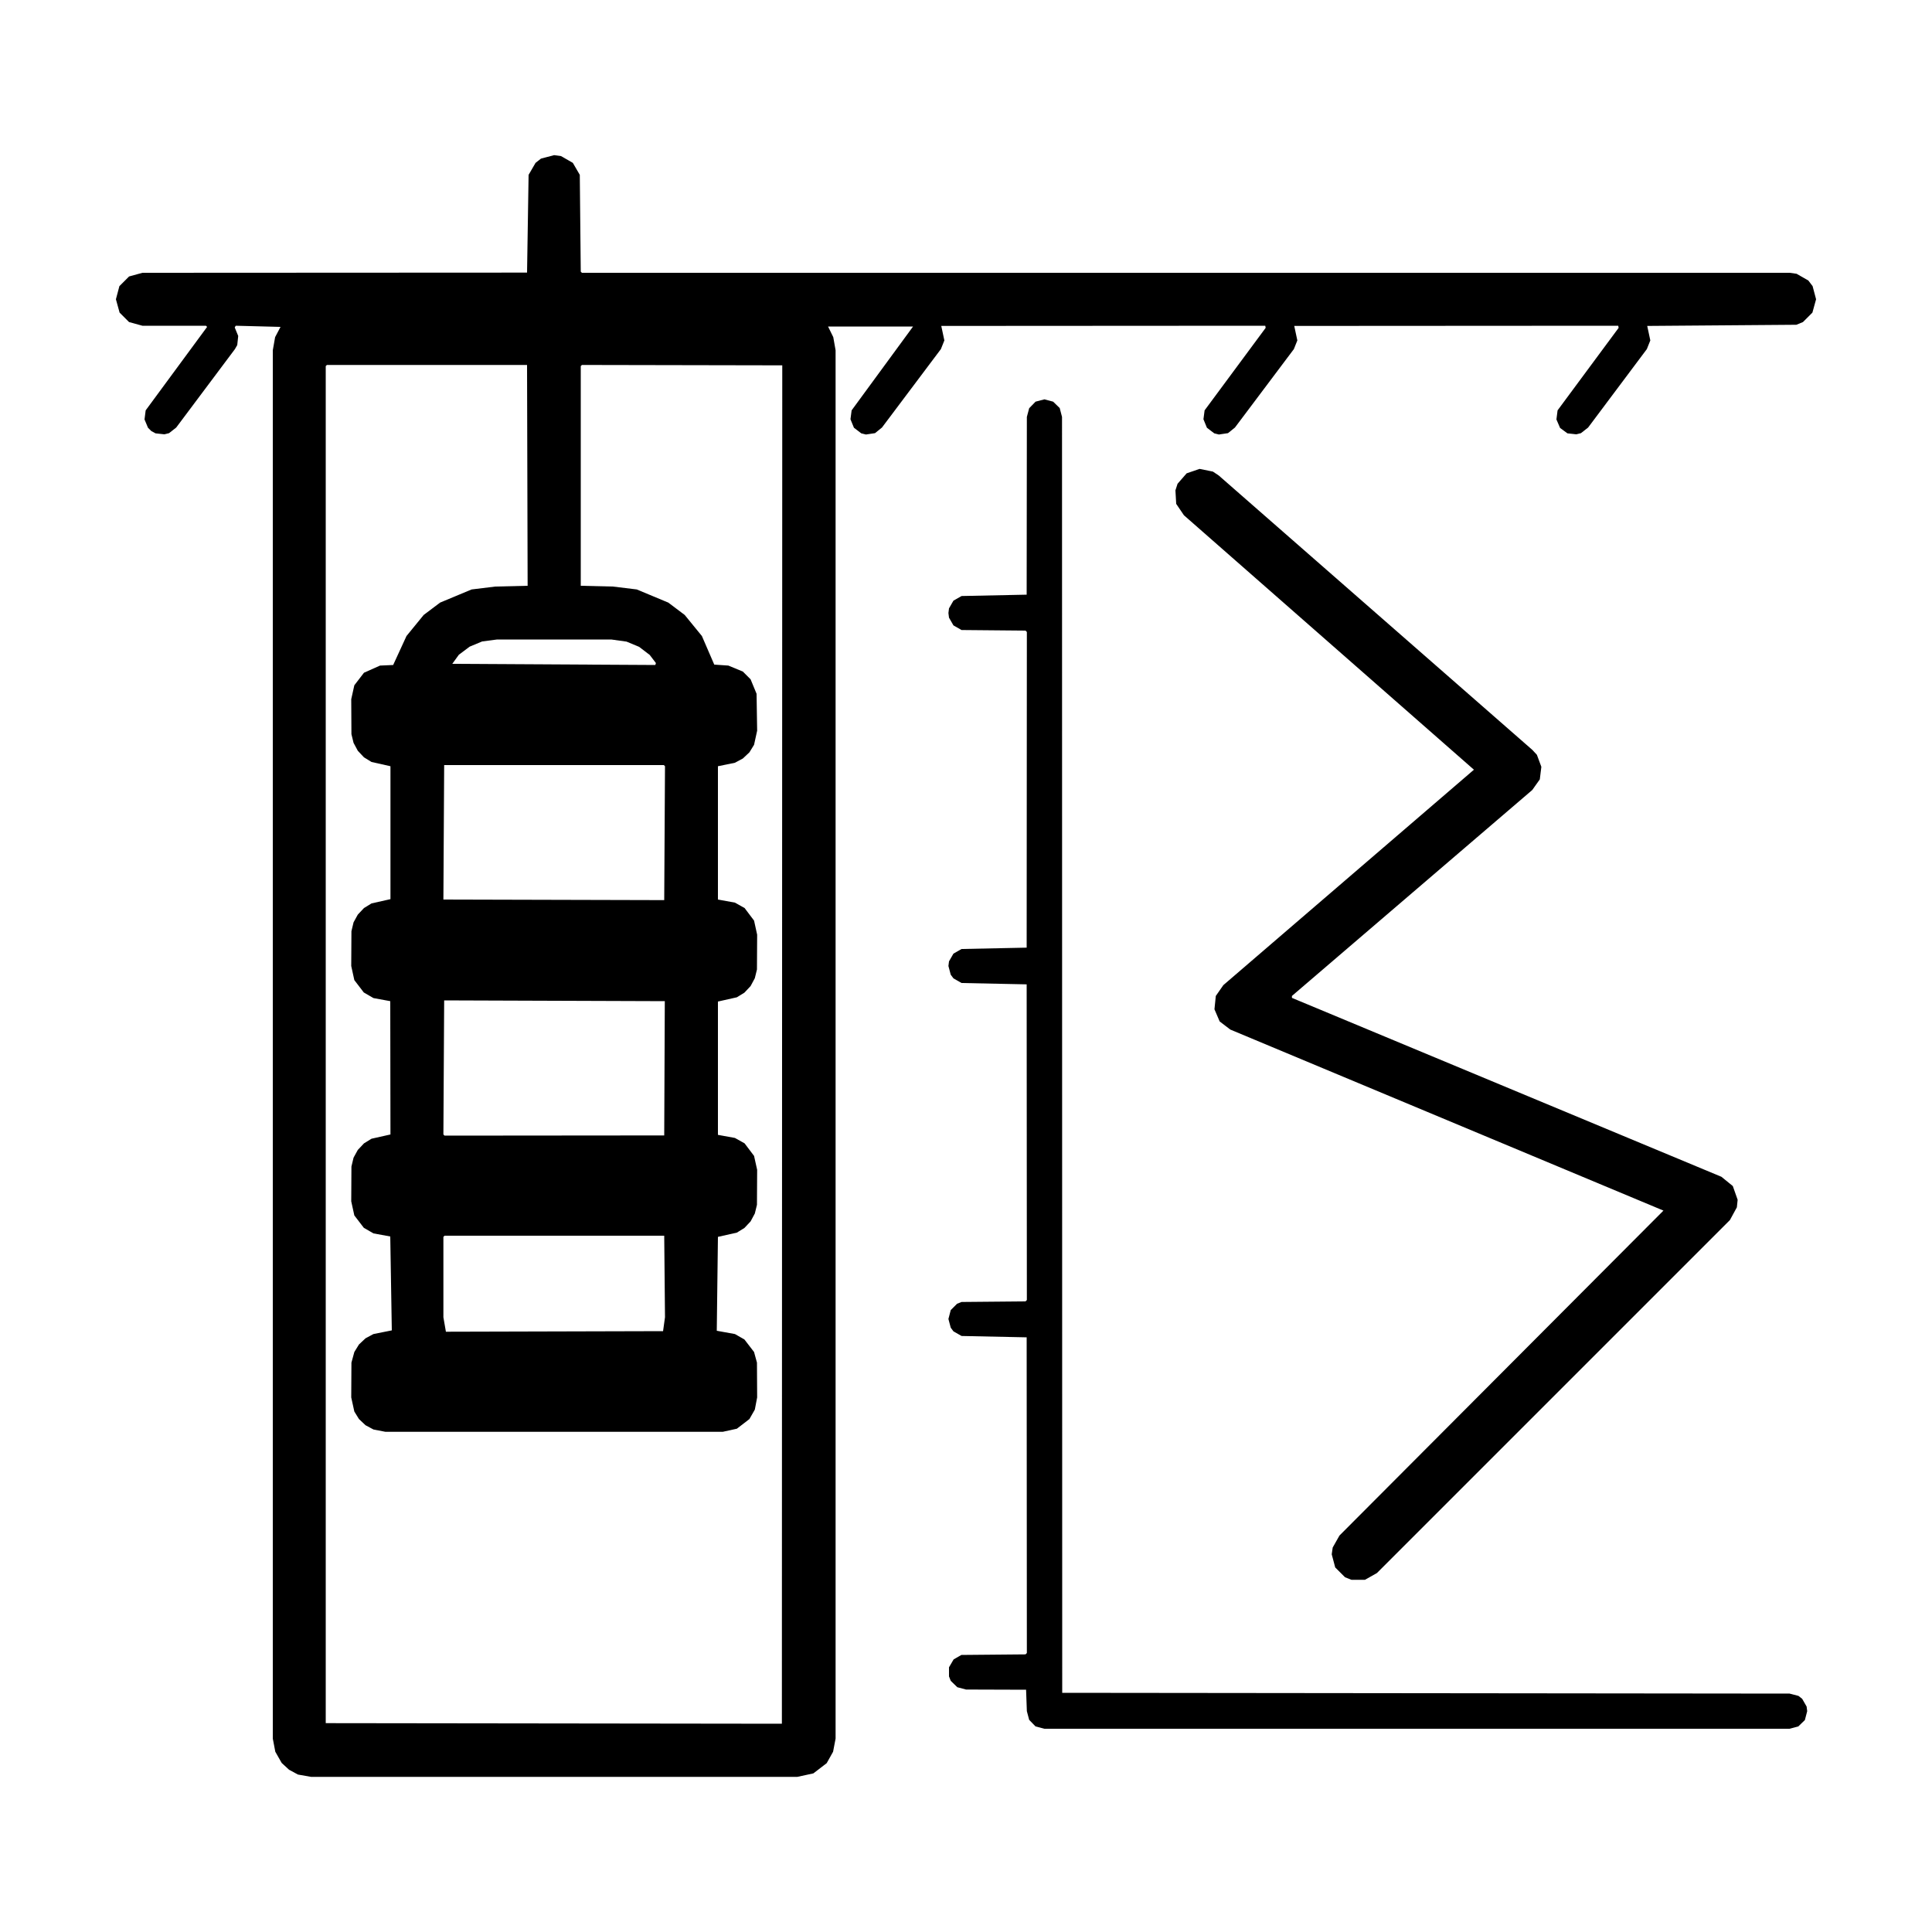
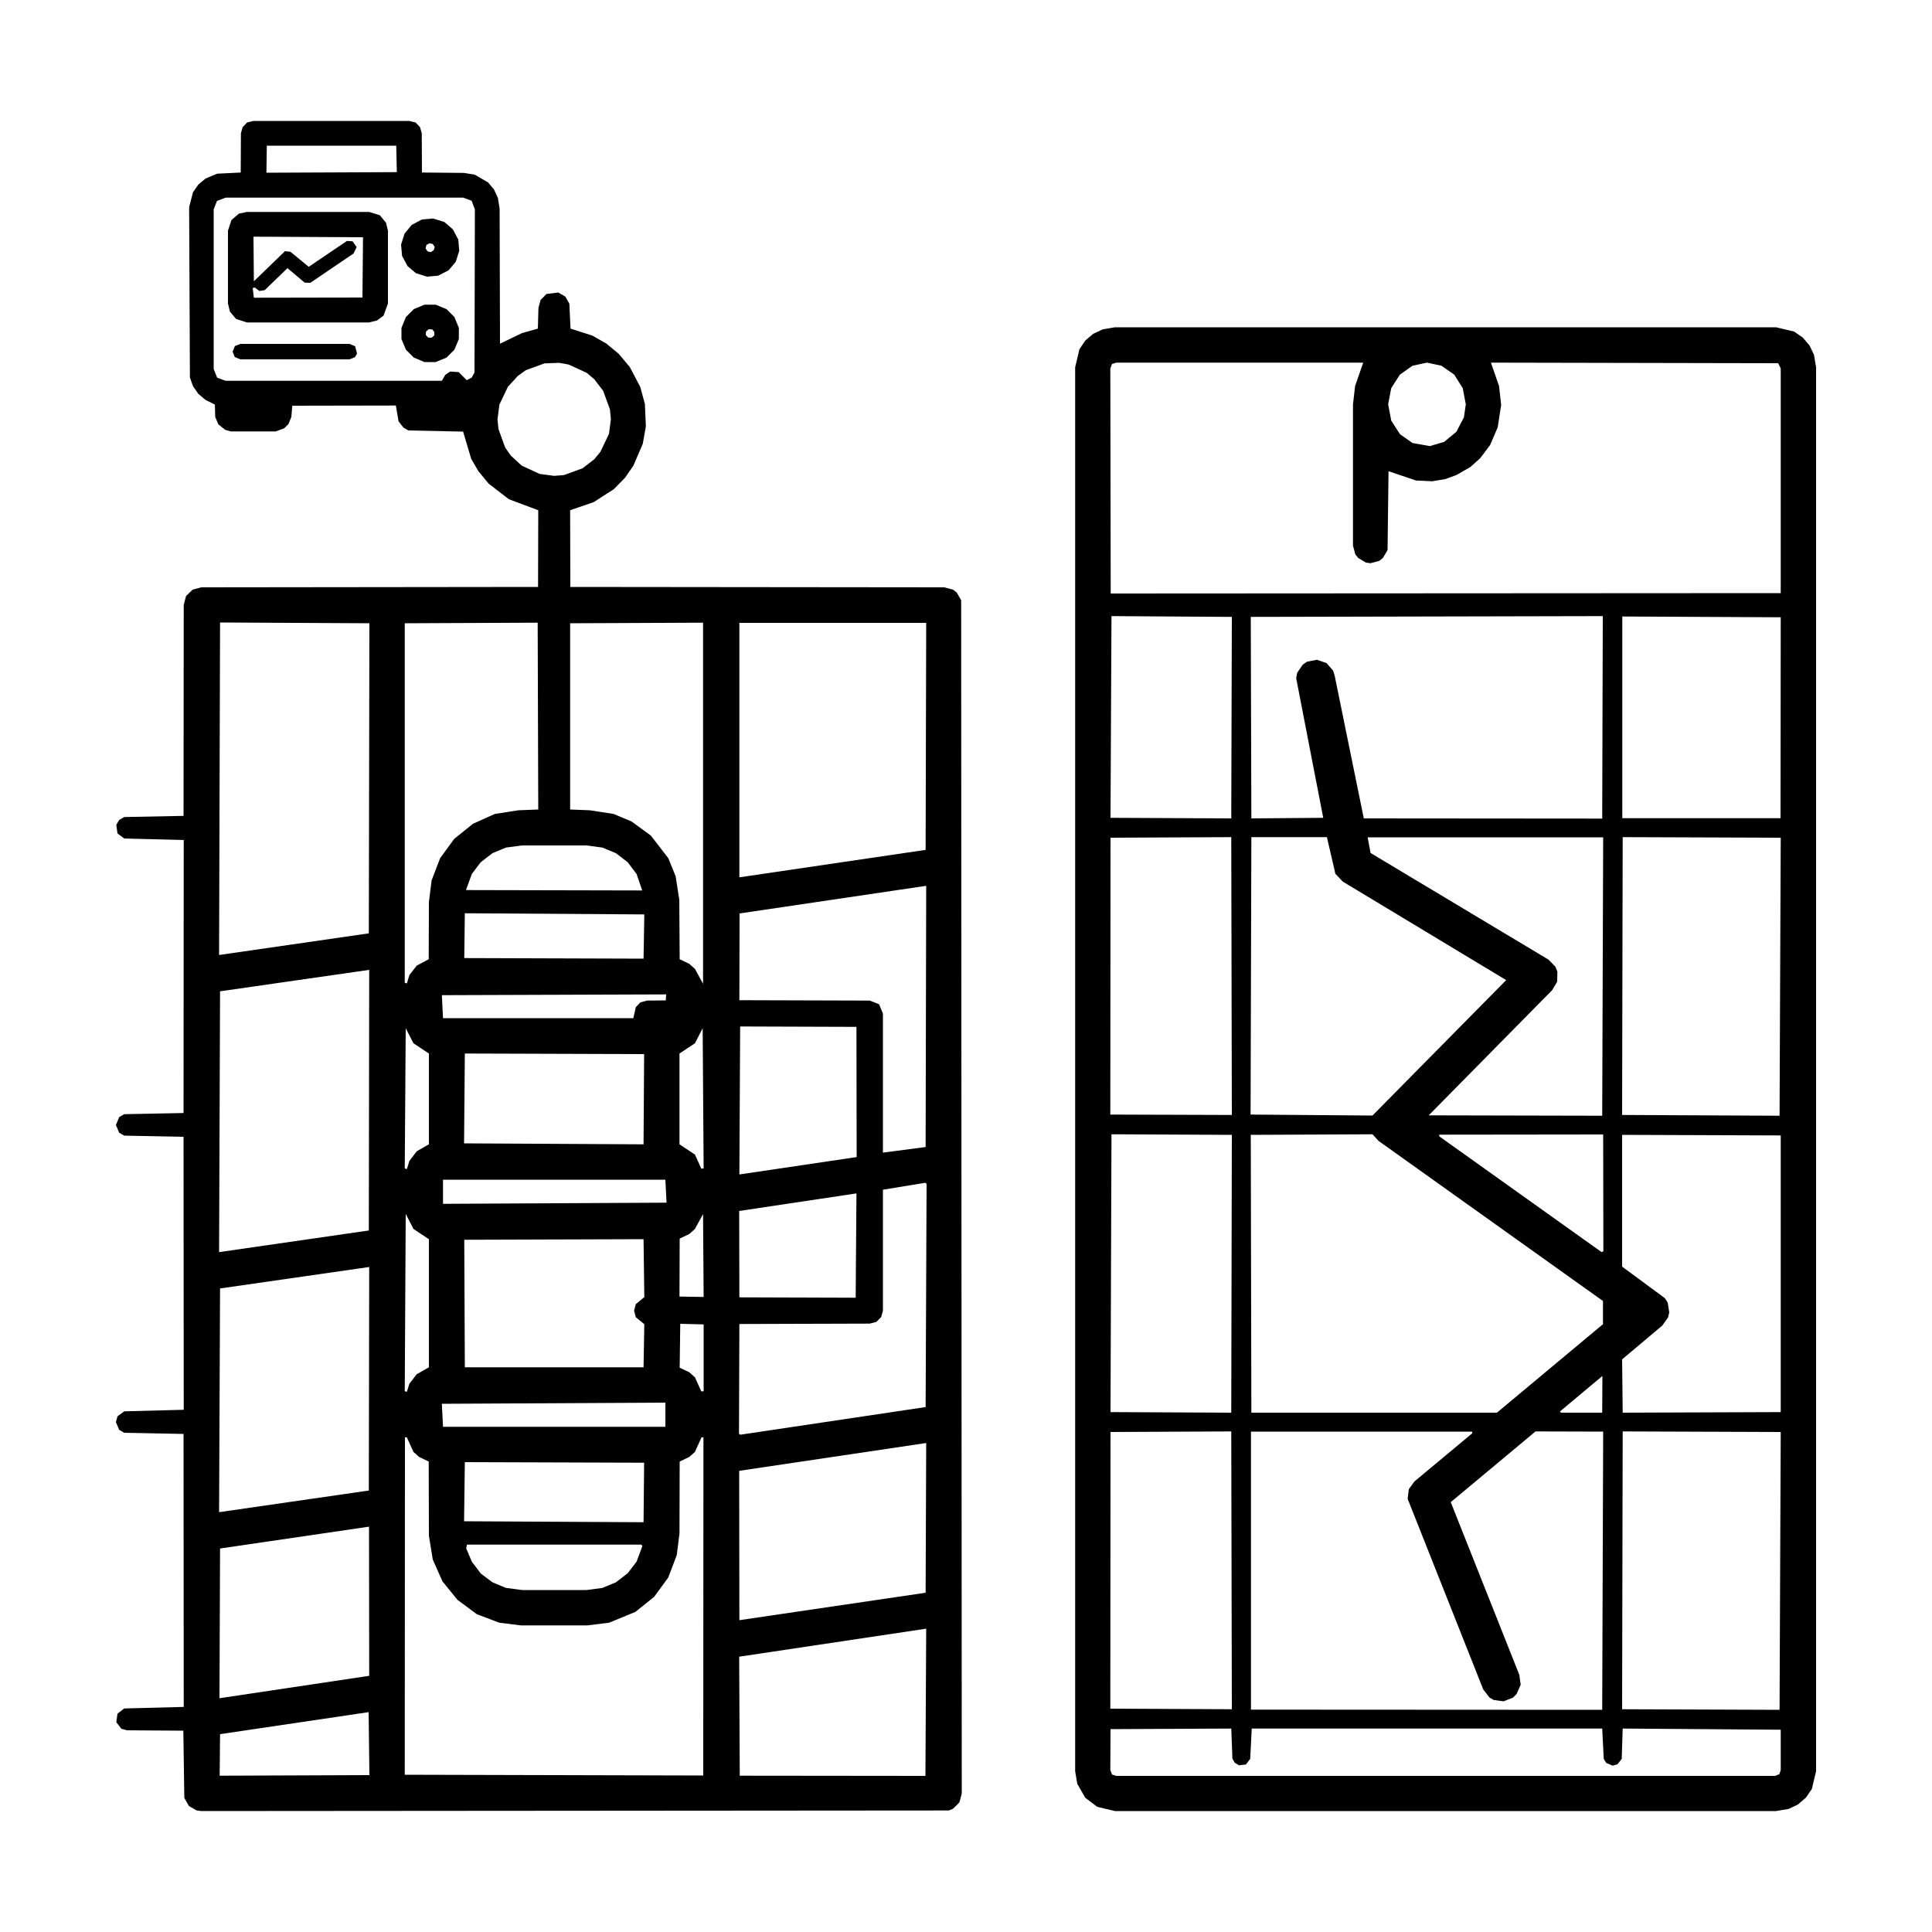
<svg xmlns="http://www.w3.org/2000/svg" viewBox="0 0 1000 1000" width="100%" height="100%">
-   <path fill="currentColor" d="M121.5 169.5 L123.3 173.9 L122.8 178.6 L121.6 180.7 L91.2 221.3 L87.5 224.2 L85.1 224.8 L80.5 224.3 L78.3 223.1 L76.6 221.4 L74.8 217.1 L75.4 212.4 L107.2 169.2 L106.6 168.6 L73.7 168.6 L66.8 166.7 L61.9 161.8 L60.0 154.9 L61.8 148.1 L66.8 143.1 L73.7 141.2 L272.8 141.1 L273.6 90.5 L277.2 84.3 L280.0 82.1 L286.8 80.3 L290.4 80.8 L296.5 84.3 L300.1 90.5 L300.6 140.6 L301.2 141.2 L926.3 141.2 L929.9 141.7 L936.0 145.2 L938.2 148.1 L940.0 154.9 L938.1 161.8 L933.2 166.7 L929.8 168.1 L852.6 168.7 L854.2 176.2 L852.4 180.7 L822.0 221.3 L818.3 224.2 L815.9 224.8 L811.3 224.3 L807.5 221.5 L805.6 217.1 L806.2 212.4 L837.8 169.7 L837.6 168.6 L669.9 168.7 L671.5 176.2 L669.7 180.7 L639.2 221.3 L635.6 224.2 L630.9 224.9 L628.5 224.3 L624.7 221.4 L622.9 217.0 L623.5 212.4 L655.1 169.7 L654.9 168.6 L487.2 168.7 L488.8 176.2 L487.0 180.7 L456.5 221.3 L452.9 224.2 L448.2 224.9 L445.8 224.3 L442.0 221.4 L440.2 217.0 L440.8 212.4 L472.6 169.0 L428.6 169.0 L431.3 174.5 L432.5 181.3 L432.5 899.9 L431.2 906.7 L427.9 912.6 L421.0 917.9 L412.7 919.7 L161.0 919.7 L154.2 918.5 L149.6 916.0 L145.8 912.5 L142.5 906.7 L141.2 899.9 L141.2 181.3 L142.4 174.5 L145.2 169.2 L122.0 168.6 Z M203.5 344.2 L210.4 329.2 L219.3 318.3 L227.8 311.9 L244.1 305.1 L256.4 303.6 L273.1 303.2 L272.8 188.9 L169.2 188.9 L168.6 189.5 L168.6 891.9 L404.7 892.2 L404.9 189.1 L301.2 188.9 L300.6 189.5 L300.6 303.2 L317.3 303.6 L329.6 305.1 L345.9 311.9 L354.4 318.3 L363.3 329.2 L369.7 344.0 L377.0 344.5 L384.5 347.6 L388.5 351.6 L391.6 359.1 L391.9 378.2 L390.3 385.5 L387.9 389.4 L384.5 392.6 L380.4 394.8 L371.6 396.6 L371.6 465.6 L380.4 467.2 L385.4 470.0 L390.3 476.5 L391.9 483.8 L391.8 501.8 L390.7 506.3 L388.5 510.4 L385.3 513.8 L381.4 516.2 L371.6 518.4 L371.6 587.4 L380.4 589.0 L385.4 591.8 L390.3 598.3 L391.9 605.5 L391.8 623.6 L390.7 628.1 L388.5 632.2 L385.3 635.6 L381.4 638.0 L371.6 640.2 L371.0 688.8 L380.4 690.5 L385.3 693.3 L390.3 699.8 L391.8 705.3 L391.9 723.3 L390.7 729.6 L387.9 734.5 L381.4 739.5 L374.1 741.1 L199.5 741.1 L193.3 739.9 L189.2 737.7 L185.8 734.5 L183.4 730.6 L181.8 723.3 L181.9 705.3 L183.4 699.8 L185.8 695.9 L189.2 692.7 L193.3 690.5 L202.8 688.6 L202.0 640.0 L193.3 638.4 L188.3 635.5 L183.4 629.1 L181.8 621.8 L181.9 603.8 L183.0 599.2 L185.2 595.2 L188.4 591.8 L192.3 589.4 L202.1 587.2 L202.0 518.2 L193.3 516.6 L188.3 513.7 L183.4 507.3 L181.8 500.0 L181.9 482.0 L183.0 477.4 L185.2 473.4 L188.4 470.0 L192.3 467.6 L202.1 465.4 L202.1 396.6 L192.3 394.4 L188.4 392.0 L185.2 388.6 L183.0 384.5 L181.9 380.0 L181.8 361.9 L183.4 354.7 L188.4 348.2 L196.7 344.5 Z M230.1 639.6 L229.5 640.2 L229.5 681.8 L230.8 689.3 L343.2 689.0 L344.2 681.8 L343.8 639.6 Z M344.2 396.6 L343.6 396.0 L229.9 396.0 L229.5 465.6 L343.8 465.9 Z M229.5 587.2 L230.1 587.8 L343.8 587.7 L344.1 518.2 L229.9 517.8 Z M336.3 339.0 L330.8 334.8 L324.3 332.1 L316.4 331.0 L257.3 331.0 L249.6 332.0 L243.1 334.7 L237.5 338.9 L234.1 343.6 L339.2 344.2 L339.5 343.2 Z M935.1 883.3 L935.4 885.7 L934.2 890.3 L930.8 893.6 L926.3 894.8 L540.6 894.8 L536.0 893.6 L532.7 890.2 L531.5 885.7 L531.1 874.6 L500.0 874.5 L495.5 873.3 L492.1 870.0 L491.2 867.7 L491.2 863.0 L493.6 858.9 L497.6 856.6 L530.8 856.3 L531.5 855.6 L531.4 692.2 L497.7 691.5 L493.5 689.1 L492.1 687.2 L490.9 682.7 L492.1 678.1 L495.4 674.8 L497.7 673.9 L530.8 673.6 L531.5 672.9 L531.4 509.5 L497.7 508.8 L493.5 506.4 L492.1 504.5 L490.9 500.0 L491.2 497.6 L493.5 493.6 L497.7 491.2 L531.4 490.5 L531.5 327.1 L530.8 326.4 L497.7 326.1 L493.5 323.7 L491.2 319.7 L490.9 317.3 L491.2 314.9 L493.5 310.9 L497.7 308.5 L531.4 307.8 L531.5 215.8 L532.7 211.3 L536.0 207.9 L540.6 206.7 L545.1 207.9 L548.5 211.2 L549.7 215.8 L549.8 876.2 L926.3 876.6 L930.9 877.8 L932.8 879.3 Z M633.2 509.9 L762.9 398.4 L612.8 266.7 L608.8 260.8 L608.4 253.8 L609.5 250.4 L614.2 245.0 L620.9 242.7 L627.8 244.1 L630.8 246.1 L793.2 388.2 L795.5 390.7 L797.8 396.9 L797.0 403.4 L793.1 408.9 L668.7 515.5 L668.7 516.5 L891.0 609.1 L896.9 613.9 L899.4 621.0 L899.0 624.9 L895.4 631.5 L712.7 814.2 L706.5 817.7 L699.5 817.7 L696.2 816.4 L691.1 811.3 L689.3 804.5 L689.8 801.0 L693.3 794.8 L861.0 626.6 L636.8 532.9 L631.3 528.7 L628.6 522.4 L629.3 515.5 Z" />
+   <path fill="currentColor" d="M561.7 930.5 L557.6 923.3 L556.5 916.8 L556.5 190.1 L558.7 180.8 L561.7 176.3 L565.8 172.8 L570.7 170.5 L577.1 169.4 L919.3 169.4 L928.6 171.6 L933.1 174.7 L936.6 178.8 L938.9 183.6 L940.0 190.1 L940.0 916.8 L937.8 926.0 L934.7 930.5 L930.6 934.0 L925.8 936.3 L919.3 937.4 L577.1 937.4 L567.9 935.2 Z M700.3 209.3 L701.4 199.8 L705.6 187.7 L577.8 187.7 L575.6 188.4 L574.7 190.7 L574.9 307.2 L921.7 307.0 L921.7 190.7 L920.4 188.0 L771.7 187.7 L775.9 199.8 L777.0 209.6 L775.2 221.2 L771.3 230.3 L766.2 237.1 L761.1 241.7 L753.8 245.9 L748.0 248.0 L741.3 249.1 L732.9 248.7 L718.7 243.9 L718.2 284.7 L715.8 288.8 L713.9 290.3 L709.4 291.5 L707.0 291.2 L703.0 288.8 L701.5 286.9 L700.3 282.4 Z M641.3 913.7 L639.1 912.4 L637.9 910.3 L637.3 894.7 L574.8 895.0 L574.7 916.2 L575.6 918.5 L577.8 919.2 L918.8 919.2 L921.0 918.3 L921.7 916.2 L921.7 895.3 L839.9 894.7 L839.4 910.4 L837.2 913.2 L834.7 913.9 L831.4 912.5 L830.1 910.4 L829.3 894.7 L647.9 894.7 L647.1 910.4 L644.9 913.3 Z M921.7 319.5 L839.7 319.1 L839.7 423.5 L921.6 423.5 Z M921.7 587.7 L839.6 587.4 L839.6 655.6 L861.7 671.9 L863.2 674.2 L864.0 679.3 L863.4 681.9 L860.4 686.1 L839.6 703.6 L839.9 731.2 L921.7 730.9 Z M921.1 577.5 L921.7 433.6 L839.9 433.3 L839.6 577.1 Z M921.1 885.0 L921.7 741.2 L839.9 740.9 L839.6 884.7 Z M829.0 648.1 L829.9 647.6 L829.8 587.2 L744.9 587.3 L745.0 588.2 Z M829.3 577.5 L829.8 433.4 L707.9 433.4 L709.4 441.5 L801.5 496.7 L805.1 500.4 L806.1 502.9 L806.0 508.1 L803.4 512.5 L739.5 577.3 Z M829.3 885.0 L829.8 741.0 L794.8 740.9 L750.9 777.5 L786.4 866.9 L787.1 872.0 L785.0 876.8 L783.1 878.7 L778.2 880.6 L773.1 879.9 L770.9 878.6 L767.7 874.4 L728.6 775.8 L729.2 770.8 L732.1 766.8 L762.0 741.9 L762.0 741.0 L647.5 741.0 L647.5 884.9 Z M829.7 685.4 L829.7 673.4 L713.5 590.5 L710.4 587.1 L647.4 587.4 L647.7 731.2 L774.8 731.2 Z M829.3 423.7 L829.6 318.9 L647.4 319.3 L647.7 423.6 L684.9 423.3 L670.9 351.0 L671.4 348.3 L674.3 344.0 L676.5 342.5 L681.6 341.5 L686.6 343.2 L690.0 347.1 L690.8 349.6 L705.9 423.6 Z M829.3 731.2 L829.4 712.2 L807.4 730.6 L808.0 731.2 Z M647.3 576.9 L710.4 577.4 L779.6 507.3 L695.0 456.3 L691.2 452.3 L686.8 433.3 L647.7 433.3 Z M757.7 216.1 L758.7 209.3 L757.1 200.9 L752.7 193.9 L746.1 189.3 L738.6 187.7 L731.1 189.3 L724.6 193.9 L720.1 200.9 L718.5 209.3 L720.1 217.7 L724.6 224.7 L731.1 229.3 L740.1 230.9 L747.5 228.7 L753.8 223.5 Z M574.7 576.9 L637.6 577.1 L637.3 433.3 L574.8 433.6 Z M574.7 884.4 L637.6 884.7 L637.3 740.9 L574.8 741.2 Z M575.3 318.9 L574.8 423.3 L637.3 423.6 L637.6 319.3 Z M575.3 587.1 L574.8 730.9 L637.3 731.2 L637.6 587.4 Z M239.7 223.4 L211.4 222.8 L208.8 221.3 L206.3 218.1 L204.9 209.9 L151.3 210.0 L150.8 215.8 L149.3 219.5 L147.1 221.7 L142.7 223.3 L119.5 223.3 L116.6 222.5 L113.0 219.6 L111.4 215.8 L111.2 209.4 L106.4 207.0 L102.7 203.9 L99.9 199.9 L98.3 195.4 L97.9 107.2 L99.9 99.5 L102.7 95.5 L106.4 92.4 L112.4 89.9 L124.6 89.3 L124.7 68.9 L125.6 65.8 L127.9 63.4 L131.1 62.6 L211.8 62.6 L215.1 63.4 L217.4 65.8 L218.3 68.9 L218.4 89.3 L240.1 89.5 L245.7 90.4 L252.6 94.4 L255.7 98.1 L257.7 102.4 L258.6 108.0 L258.8 177.9 L270.2 172.4 L278.4 170.1 L278.7 159.3 L279.8 155.3 L282.8 152.2 L288.9 151.4 L292.6 153.5 L294.7 157.2 L295.3 170.1 L306.6 173.7 L313.8 177.8 L320.2 183.1 L326.0 190.0 L331.4 200.3 L333.8 209.1 L334.3 220.7 L332.7 229.7 L327.8 241.1 L323.5 247.3 L317.7 253.2 L307.3 259.9 L295.1 264.1 L295.2 303.8 L488.7 304.0 L493.3 305.2 L495.2 306.7 L497.5 310.7 L497.8 928.3 L496.6 932.9 L493.3 936.2 L491.1 937.1 L104.2 937.4 L101.8 937.1 L97.8 934.8 L95.4 930.6 L94.9 895.8 L65.7 895.6 L62.8 894.8 L60.2 891.4 L60.8 887.0 L64.3 884.3 L95.1 883.5 L95.0 742.2 L64.3 741.6 L61.7 740.1 L60.0 736.1 L60.8 733.1 L64.3 730.5 L95.1 729.7 L95.0 588.4 L64.3 587.8 L61.7 586.3 L60.0 582.3 L61.7 578.2 L64.3 576.7 L95.0 576.1 L95.1 434.8 L64.3 434.0 L60.8 431.4 L60.2 426.9 L61.7 424.4 L64.3 422.9 L95.0 422.3 L95.1 313.1 L96.3 308.5 L99.7 305.2 L104.2 304.0 L278.5 303.8 L278.6 264.1 L263.4 258.4 L252.9 250.3 L247.7 244.0 L243.9 237.5 Z M479.1 728.3 L479.6 612.8 L478.9 612.2 L457.0 615.8 L457.0 678.4 L456.1 681.7 L453.6 684.2 L450.2 685.1 L382.7 685.3 L382.5 742.1 L383.2 742.6 Z M479.1 439.9 L479.4 322.4 L382.7 322.4 L382.7 454.1 Z M479.0 919.2 L479.4 843.0 L382.6 857.5 L382.9 919.1 Z M479.1 824.4 L479.4 746.9 L382.6 761.3 L382.7 838.6 Z M479.1 593.7 L479.4 458.5 L382.8 472.8 L382.7 517.7 L450.2 517.9 L455.0 519.8 L457.0 524.6 L457.0 596.6 Z M383.1 531.3 L382.7 607.9 L443.4 598.9 L443.3 531.5 Z M442.9 671.7 L443.3 617.7 L382.6 626.8 L382.7 671.5 Z M363.0 604.9 L364.2 604.8 L363.7 532.2 L359.7 540.0 L351.7 545.3 L351.7 592.3 L359.7 597.6 Z M363.0 720.2 L364.2 720.1 L364.2 685.5 L352.1 685.2 L351.8 707.9 L356.8 710.3 L359.7 712.9 Z M351.7 671.1 L364.2 671.3 L363.9 628.4 L359.7 636.1 L356.8 638.7 L351.8 641.1 Z M209.5 918.6 L364.0 919.0 L364.1 743.9 L363.1 744.0 L359.7 751.5 L356.8 754.1 L351.8 756.5 L351.7 793.7 L350.3 804.9 L345.9 816.5 L338.6 826.5 L328.9 834.3 L315.3 839.9 L304.1 841.3 L269.6 841.3 L258.4 839.9 L246.8 835.5 L236.8 828.1 L229.0 818.5 L224.0 807.2 L222.0 794.9 L221.9 756.5 L216.9 754.1 L214.0 751.5 L210.6 744.0 L209.6 743.9 Z M317.6 421.3 L326.9 425.2 L336.9 432.5 L345.9 444.2 L349.7 453.5 L351.6 465.7 L351.8 496.5 L356.8 498.9 L359.7 501.5 L363.9 509.2 L363.9 322.3 L295.1 322.6 L295.1 419.0 L305.3 419.4 Z M229.3 610.6 L229.3 623.1 L345.0 622.5 L344.4 610.6 Z M327.8 527.0 L329.1 521.3 L331.5 518.8 L334.9 517.9 L344.6 517.8 L344.8 514.7 L228.7 515.1 L229.3 527.0 Z M344.4 738.5 L344.4 726.0 L228.7 726.6 L229.3 738.5 Z M333.5 473.3 L240.6 472.7 L240.3 495.9 L333.1 496.2 Z M333.5 685.4 L329.1 681.8 L328.2 678.4 L329.1 675.0 L333.5 671.4 L333.1 641.4 L240.3 641.7 L240.6 707.7 L333.1 707.7 Z M240.2 787.4 L333.1 787.9 L333.4 757.1 L240.6 756.8 Z M240.2 591.8 L333.1 592.3 L333.4 545.6 L240.6 545.3 Z M241.7 799.5 L241.3 801.4 L244.2 808.3 L248.9 814.5 L254.9 819.0 L261.9 821.9 L270.2 823.0 L303.5 823.0 L311.8 821.9 L318.8 819.0 L324.9 814.3 L329.5 808.3 L332.5 800.2 L331.9 799.5 Z M311.8 438.7 L303.5 437.6 L270.2 437.6 L261.9 438.7 L254.9 441.6 L248.8 446.3 L244.2 452.4 L241.2 460.7 L332.4 460.9 L329.5 452.4 L324.9 446.3 L318.8 441.6 Z M270.0 241.0 L279.3 245.3 L286.8 246.3 L291.9 245.9 L301.5 242.4 L307.6 237.7 L310.8 233.8 L315.2 224.6 L316.2 217.0 L315.7 211.9 L312.2 202.3 L307.6 196.3 L303.7 193.0 L294.4 188.7 L289.4 187.8 L281.8 188.1 L272.2 191.6 L268.0 194.6 L262.9 200.2 L258.5 209.4 L257.5 217.0 L258.0 222.1 L261.5 231.7 L264.4 235.8 Z M209.5 508.7 L210.6 509.0 L211.9 504.7 L215.7 499.8 L221.9 496.5 L222.0 466.9 L223.4 455.7 L227.8 444.2 L235.1 434.2 L244.8 426.4 L256.1 421.3 L268.3 419.4 L278.6 419.0 L278.3 322.3 L209.5 322.6 Z M228.7 197.1 L230.5 194.0 L233.0 192.3 L237.4 192.6 L241.6 196.8 L244.2 195.4 L245.6 192.8 L245.8 108.4 L244.1 103.9 L239.7 102.3 L116.8 102.3 L112.3 104.0 L110.6 108.4 L110.6 191.0 L112.4 195.5 L116.8 197.1 Z M209.5 604.8 L210.6 605.1 L211.9 600.9 L215.7 595.9 L222.0 592.3 L222.0 545.3 L214.0 540.0 L210.0 532.2 Z M209.5 720.1 L210.6 720.4 L211.9 716.2 L215.7 711.3 L222.0 707.7 L222.0 641.4 L214.0 636.1 L210.0 628.3 Z M138.1 75.4 L137.9 89.4 L205.4 89.1 L205.1 75.4 Z M113.9 322.2 L113.4 494.3 L190.9 483.1 L191.2 322.6 Z M113.9 897.6 L113.7 919.1 L191.2 918.8 L190.8 886.2 Z M113.9 513.1 L113.4 648.1 L190.9 636.9 L191.1 502.0 Z M113.9 666.9 L113.4 782.7 L190.9 771.5 L191.1 655.8 Z M113.9 801.5 L113.6 879.0 L191.1 867.4 L191.0 790.2 Z M224.2 113.1 L230.0 114.9 L234.4 118.7 L237.2 124.0 L237.7 129.8 L235.9 135.5 L232.2 139.9 L226.8 142.7 L221.0 143.2 L215.3 141.4 L210.9 137.7 L208.1 132.4 L207.6 126.6 L209.4 120.9 L213.1 116.4 L218.4 113.6 Z M220.3 128.6 L221.3 130.1 L223.0 130.5 L224.5 129.5 L225.0 127.8 L224.0 126.3 L222.3 125.9 L220.7 126.8 Z M225.5 157.7 L231.1 160.0 L235.2 164.1 L237.5 169.7 L237.5 175.5 L235.2 181.0 L231.1 185.1 L225.5 187.4 L219.7 187.4 L214.2 185.1 L210.1 181.0 L207.8 175.5 L207.8 169.7 L210.1 164.1 L214.2 160.0 L219.7 157.7 Z M220.4 173.4 L221.6 174.7 L223.4 174.8 L224.8 173.6 L224.8 171.8 L223.7 170.5 L221.9 170.4 L220.5 171.6 Z M198.5 163.4 L195.1 165.9 L191.0 166.9 L127.8 166.9 L122.2 165.1 L119.0 161.3 L118.0 157.1 L118.0 119.4 L119.8 113.9 L123.6 110.6 L127.8 109.7 L191.0 109.7 L196.6 111.4 L199.8 115.3 L200.8 119.4 L200.8 157.1 Z M131.9 148.8 L130.8 149.1 L131.4 154.1 L187.6 154.0 L187.9 122.8 L131.2 122.5 L131.4 145.6 L147.5 130.0 L150.3 130.3 L159.8 138.1 L179.6 124.7 L182.5 124.9 L184.6 127.9 L183.0 131.2 L160.6 146.4 L157.7 146.3 L148.8 138.8 L137.0 150.2 L134.2 150.6 Z M184.8 183.0 L183.7 184.9 L180.9 186.0 L124.4 186.0 L121.5 184.8 L120.4 182.0 L121.6 179.1 L124.4 178.0 L180.9 178.0 L183.8 179.2 Z" />
</svg>
